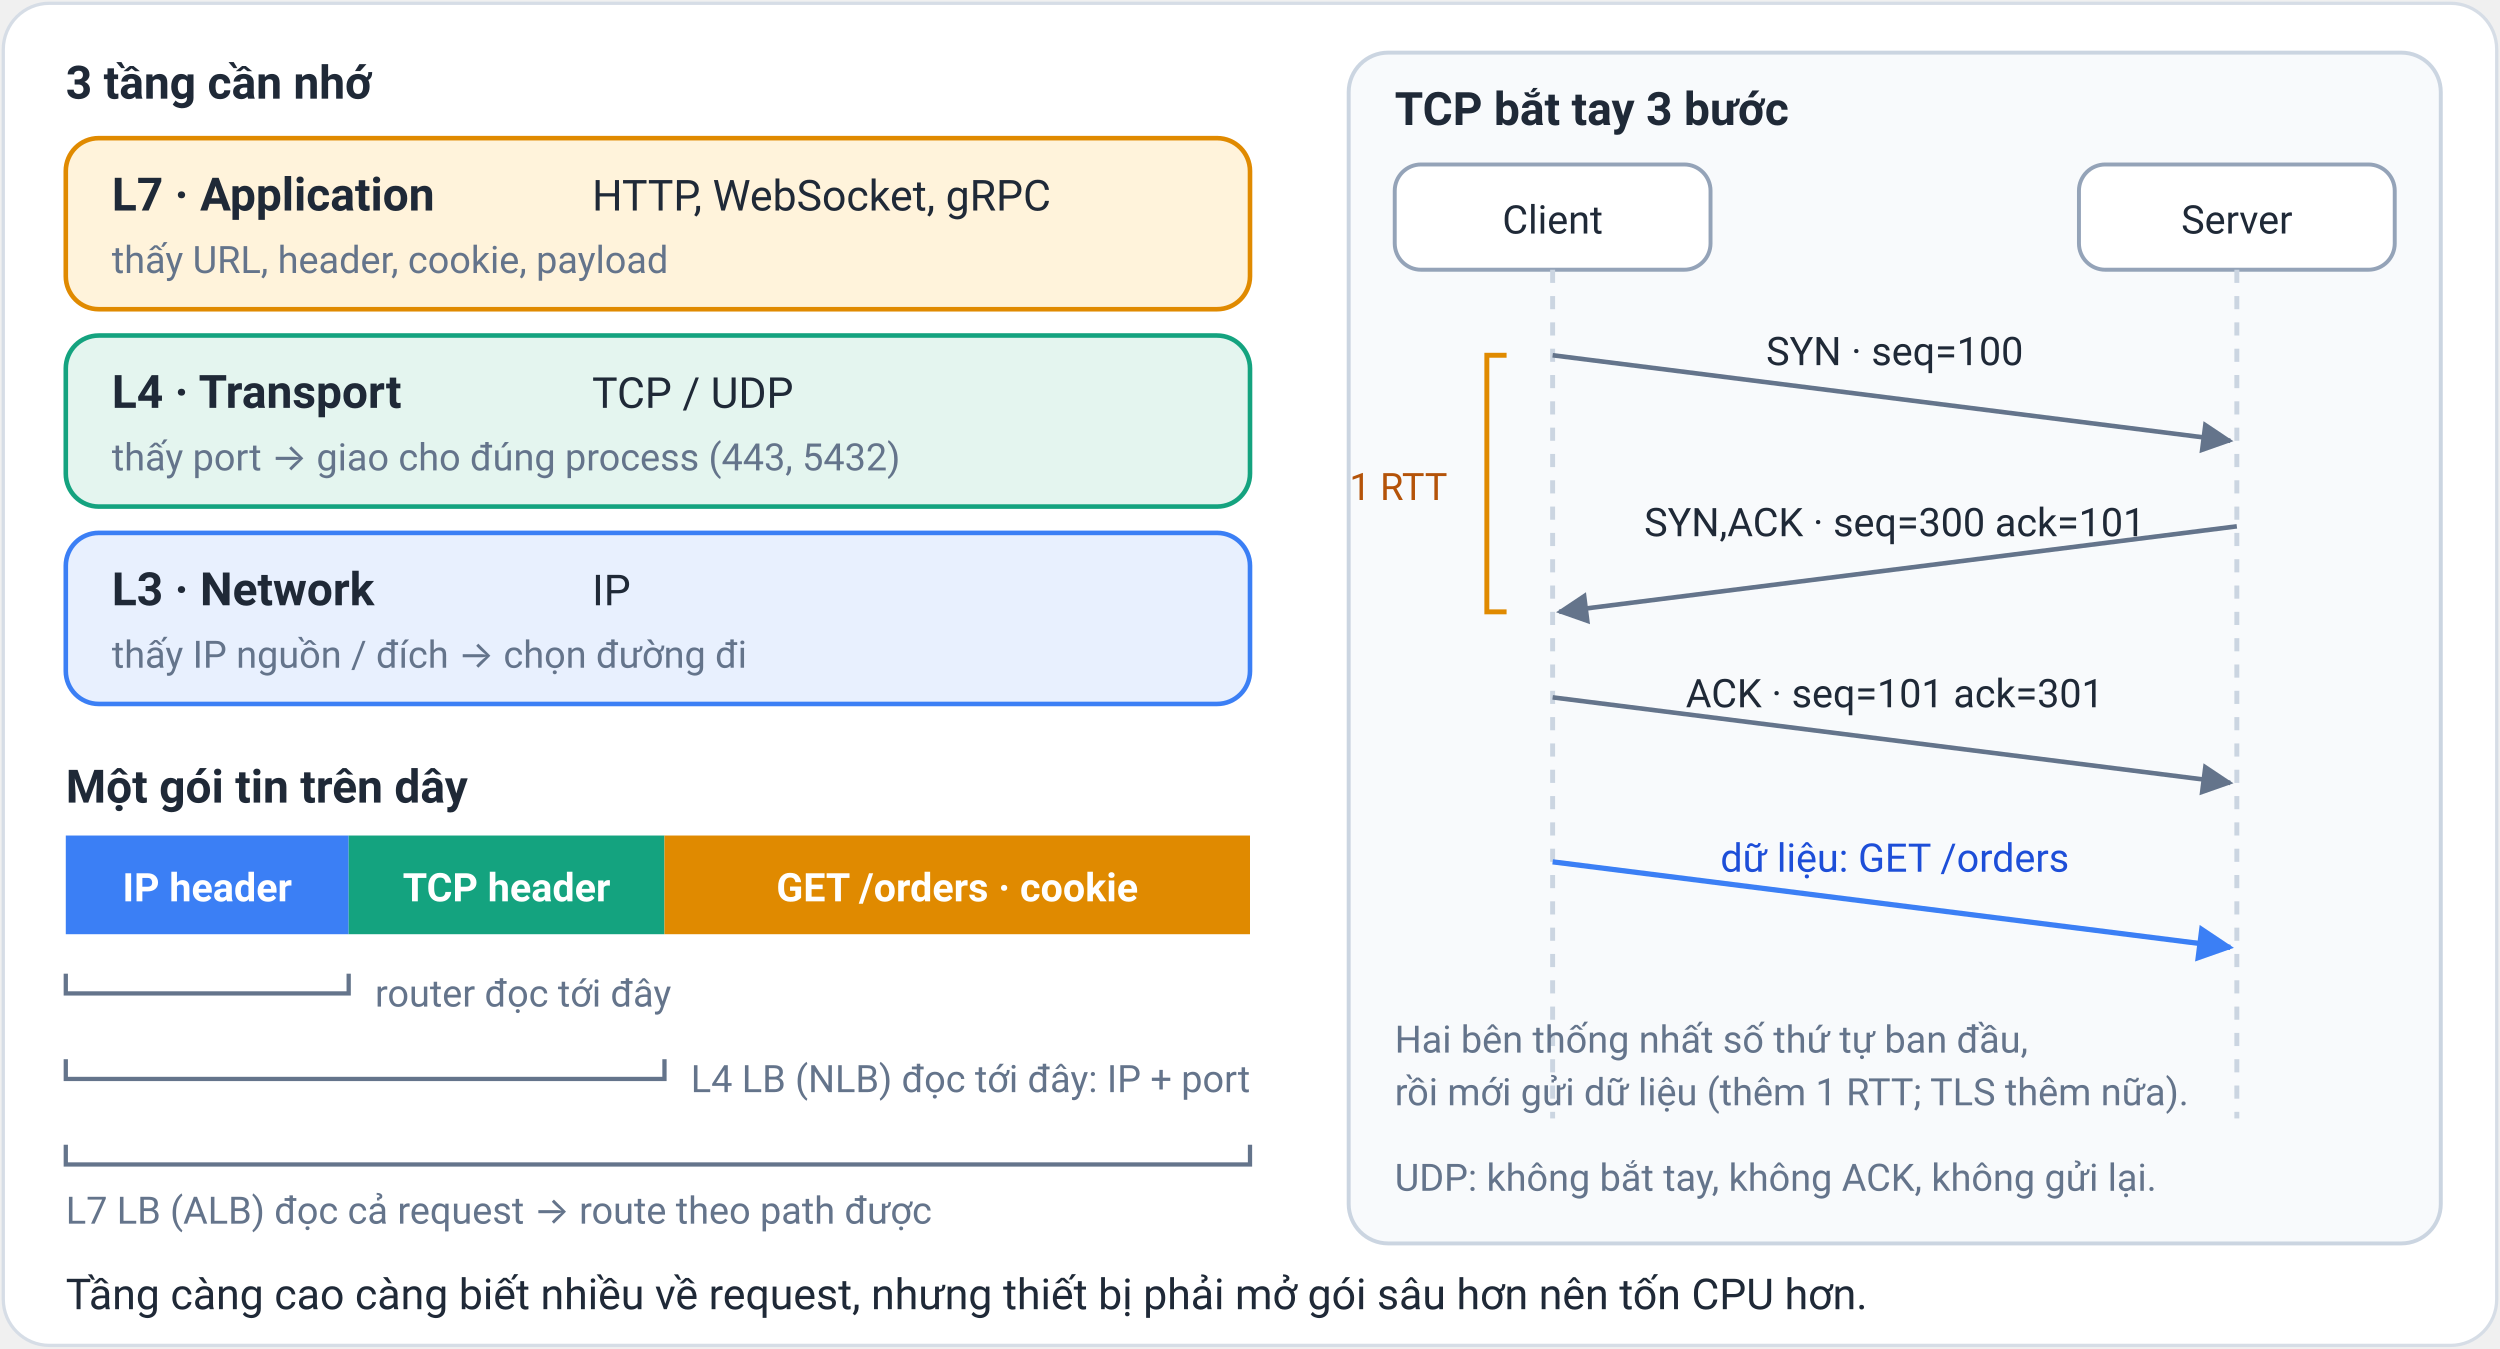
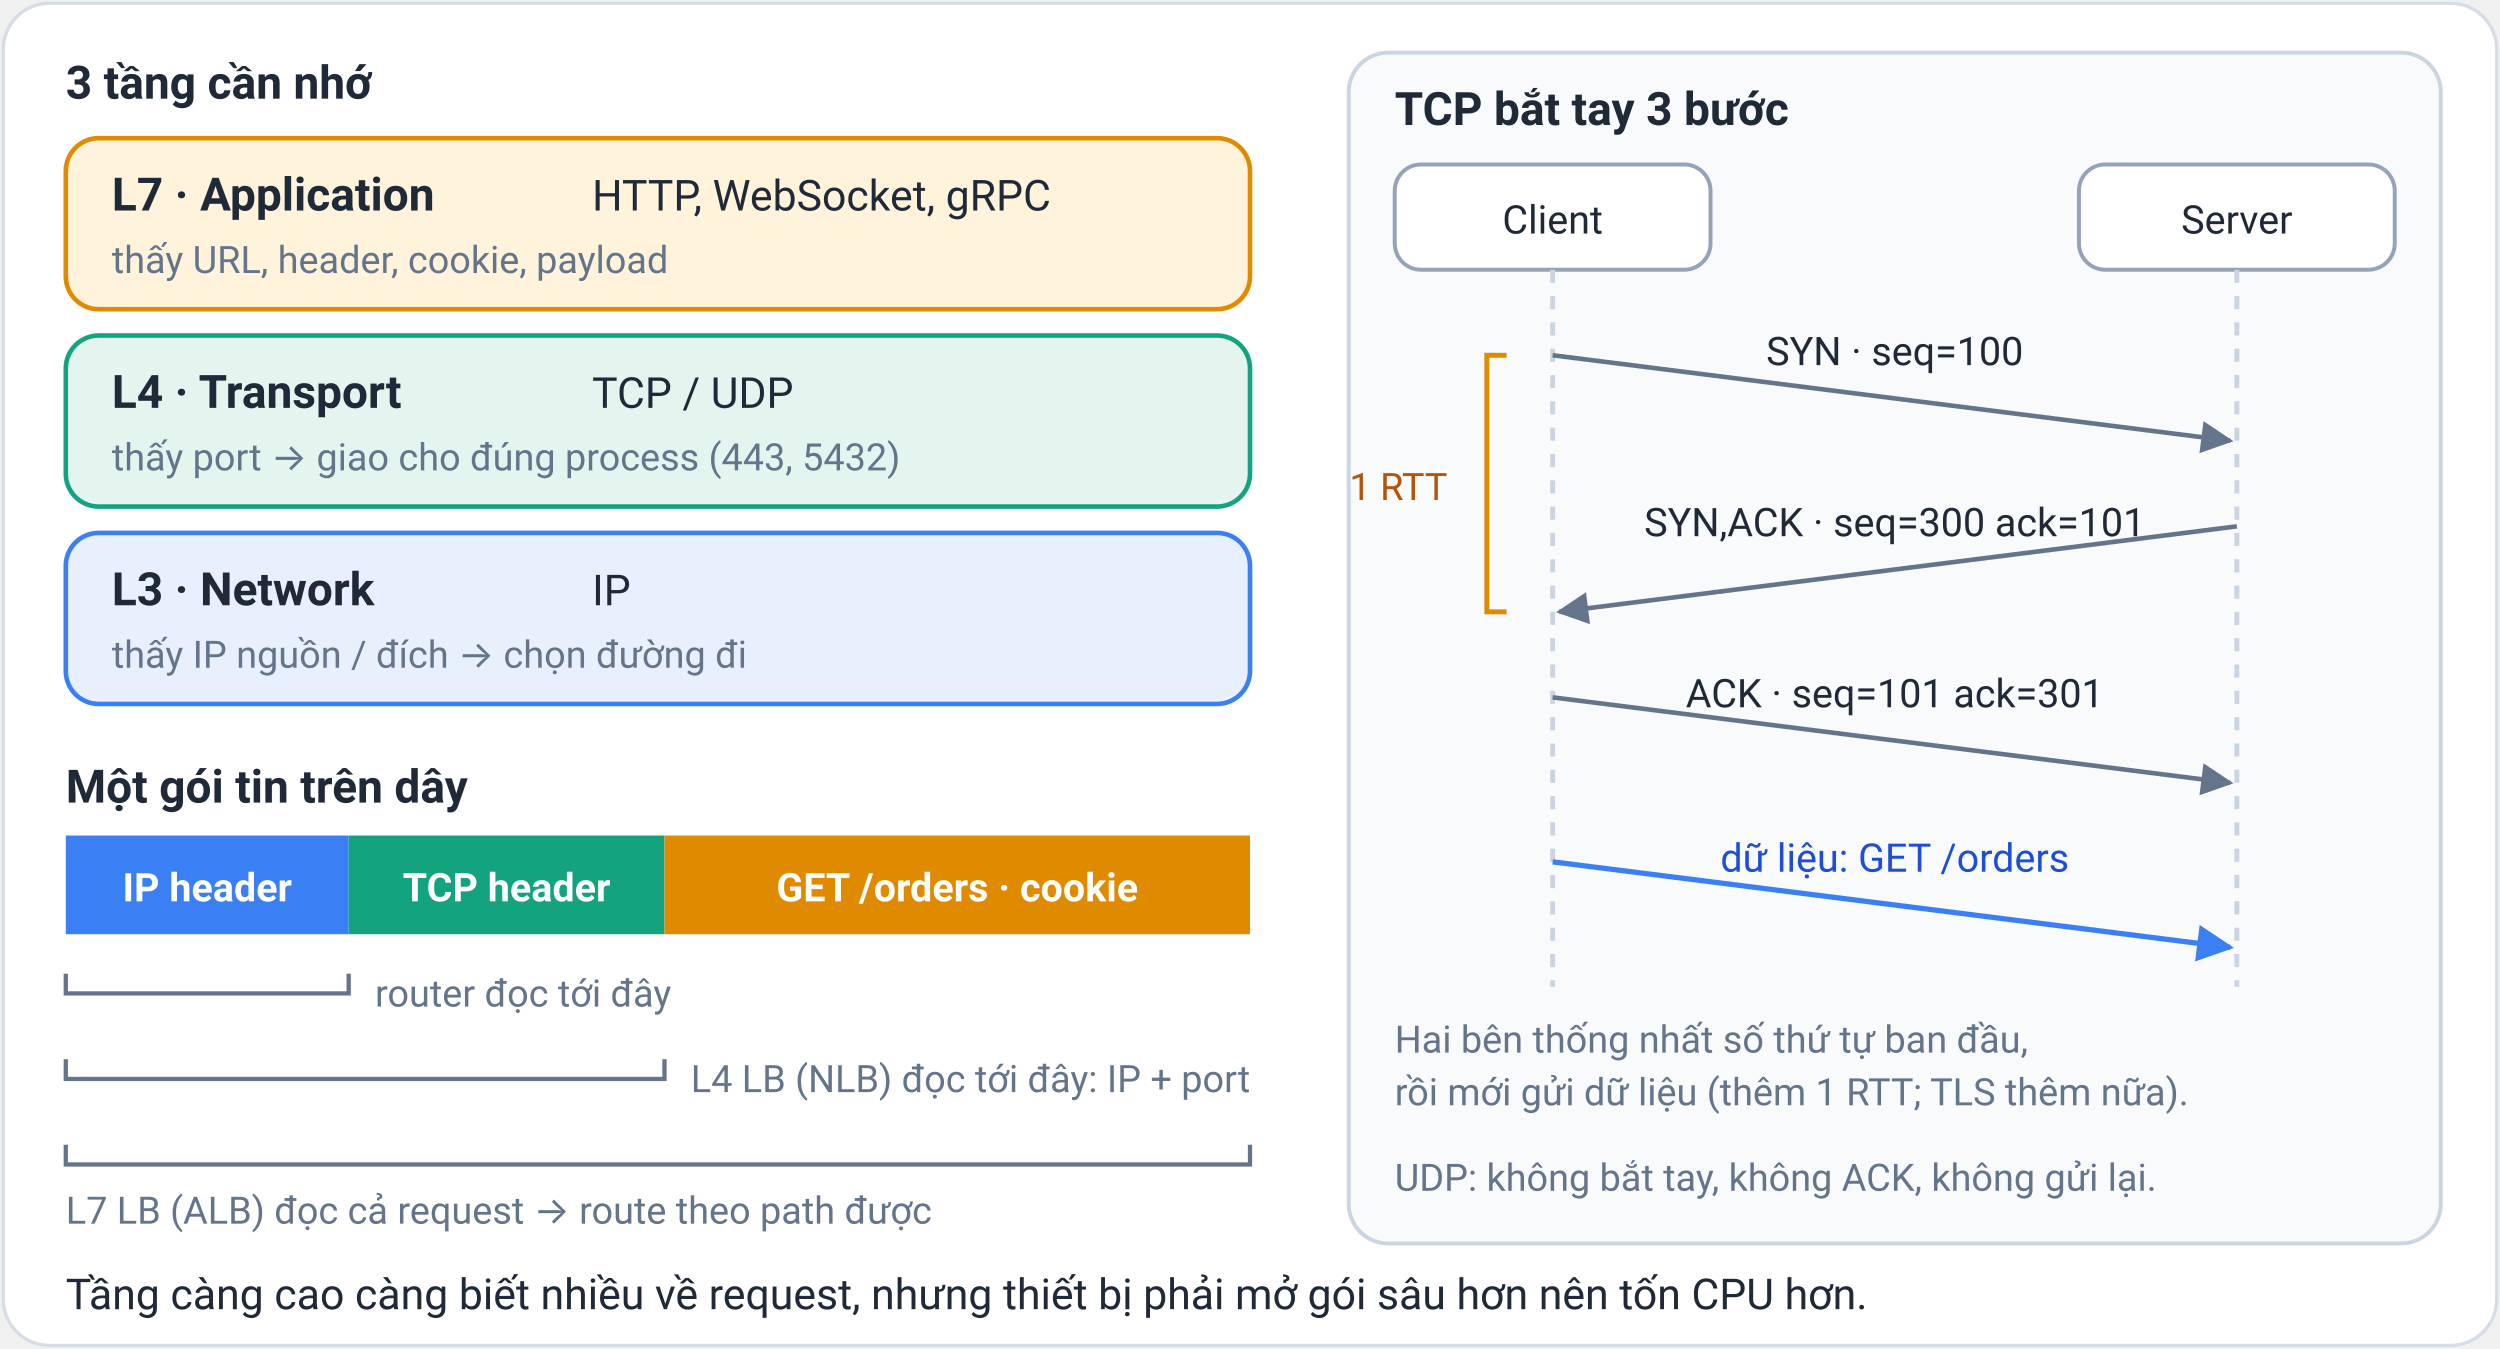
<svg xmlns="http://www.w3.org/2000/svg" viewBox="0 0 760 410" font-family="system-ui, -apple-system, 'Segoe UI', Roboto, sans-serif" role="img" aria-labelledby="t">
  <defs>
    <marker id="a" viewBox="0 0 10 10" refX="9" refY="5" markerWidth="7" markerHeight="7" orient="auto-start-reverse">
      <path d="M0,0 L10,5 L0,10 z" fill="#64748b" />
    </marker>
    <marker id="b" viewBox="0 0 10 10" refX="9" refY="5" markerWidth="7" markerHeight="7" orient="auto-start-reverse">
      <path d="M0,0 L10,5 L0,10 z" fill="#3b7ff5" />
    </marker>
    <style>
      .box { fill: #fff; stroke: #94a3b8; stroke-width: 1.2; }
      .grp { fill: #f8fafc; stroke: #cbd5e1; stroke-width: 1.2; }
      .h { font-size: 14px; font-weight: 650; fill: #1f2937; }
      .t { font-size: 13px; fill: #1f2937; }
      .s { font-size: 11.5px; fill: #64748b; }
      .w { font-size: 12px; fill: #ffffff; font-weight: 600; text-anchor: middle; }
      .c { font-size: 12px; fill: #1f2937; text-anchor: middle; }
    </style>
  </defs>
  <rect x="1" y="1" width="758" height="408" rx="14" fill="#ffffff" stroke="#d6dde6" />
  <text class="h" x="20" y="30">3 tầng cần nhớ</text>
  <rect x="20" y="42" width="360" height="52" rx="10" fill="#fff3db" stroke="#e08a00" stroke-width="1.4" />
  <text class="h" x="34" y="64">L7 · Application</text>
  <text class="t" x="180" y="64">HTTP, WebSocket, gRPC</text>
  <text class="s" x="34" y="83">thấy URL, header, cookie, payload</text>
  <rect x="20" y="102" width="360" height="52" rx="10" fill="#e4f5ef" stroke="#14a37f" stroke-width="1.4" />
  <text class="h" x="34" y="124">L4 · Transport</text>
  <text class="t" x="180" y="124">TCP / UDP</text>
  <text class="s" x="34" y="143">thấy port → giao cho đúng process (443, 5432)</text>
  <rect x="20" y="162" width="360" height="52" rx="10" fill="#e8f0fe" stroke="#3b7ff5" stroke-width="1.4" />
  <text class="h" x="34" y="184">L3 · Network</text>
  <text class="t" x="180" y="184">IP</text>
  <text class="s" x="34" y="203">thấy IP nguồn / đích → chọn đường đi</text>
  <text class="h" x="20" y="244">Một gói tin trên dây</text>
  <rect x="20" y="254" width="86" height="30" fill="#3b7ff5" />
  <rect x="106" y="254" width="96" height="30" fill="#14a37f" />
  <rect x="202" y="254" width="178" height="30" fill="#e08a00" />
  <text class="w" x="63" y="274">IP header</text>
  <text class="w" x="154" y="274">TCP header</text>
  <text class="w" x="291" y="274">GET /orders · cookie</text>
  <g stroke="#64748b" stroke-width="1.3" fill="none">
    <path d="M20,296 L20,302 L106,302 L106,296" />
    <path d="M20,322 L20,328 L202,328 L202,322" />
    <path d="M20,348 L20,354 L380,354 L380,348" />
  </g>
  <text class="s" x="114" y="306">router đọc tới đây</text>
  <text class="s" x="210" y="332">L4 LB (NLB) đọc tới đây: IP + port</text>
  <text class="s" x="20" y="372">L7 LB (ALB) đọc cả request → route theo path được</text>
  <rect class="grp" x="410" y="16" width="332" height="362" rx="12" />
  <text class="h" x="424" y="38">TCP bắt tay 3 bước</text>
  <rect class="box" x="424" y="50" width="96" height="32" rx="8" />
  <text class="c" x="472" y="71">Client</text>
  <rect class="box" x="632" y="50" width="96" height="32" rx="8" />
  <text class="c" x="680" y="71">Server</text>
  <g stroke="#cbd5e1" stroke-width="1.5" stroke-dasharray="4 4">
-     <path d="M472,82 L472,340" />
-     <path d="M680,82 L680,340" />
+     <path d="M472,82 L472,300" />
+     <path d="M680,82 L680,300" />
  </g>
  <g stroke="#64748b" stroke-width="1.4" fill="none" marker-end="url(#a)">
    <path d="M472,108 L678,134" />
    <path d="M680,160 L474,186" />
    <path d="M472,212 L678,238" />
  </g>
  <text class="c" x="576" y="111">SYN · seq=100</text>
  <text class="c" x="576" y="163">SYN,ACK · seq=300 ack=101</text>
  <text class="c" x="576" y="215">ACK · seq=101 ack=301</text>
  <path d="M472,262 L678,288" stroke="#3b7ff5" stroke-width="1.6" fill="none" marker-end="url(#b)" />
  <text class="c" x="576" y="265" style="fill:#1d4ed8">dữ liệu: GET /orders</text>
  <path d="M458,108 L452,108 L452,186 L458,186" stroke="#e08a00" stroke-width="1.5" fill="none" />
  <text class="s" x="440" y="152" text-anchor="end" style="fill:#b45309">1 RTT</text>
  <text class="s" x="424" y="320">Hai bên thống nhất số thứ tự ban đầu,</text>
  <text class="s" x="424" y="336">rồi mới gửi dữ liệu (thêm 1 RTT; TLS thêm nữa).</text>
  <text class="s" x="424" y="362">UDP: không bắt tay, không ACK, không gửi lại.</text>
  <text class="t" x="20" y="398">Tầng càng cao càng biết nhiều về request, nhưng thiết bị phải mở gói sâu hơn nên tốn CPU hơn.</text>
</svg>
